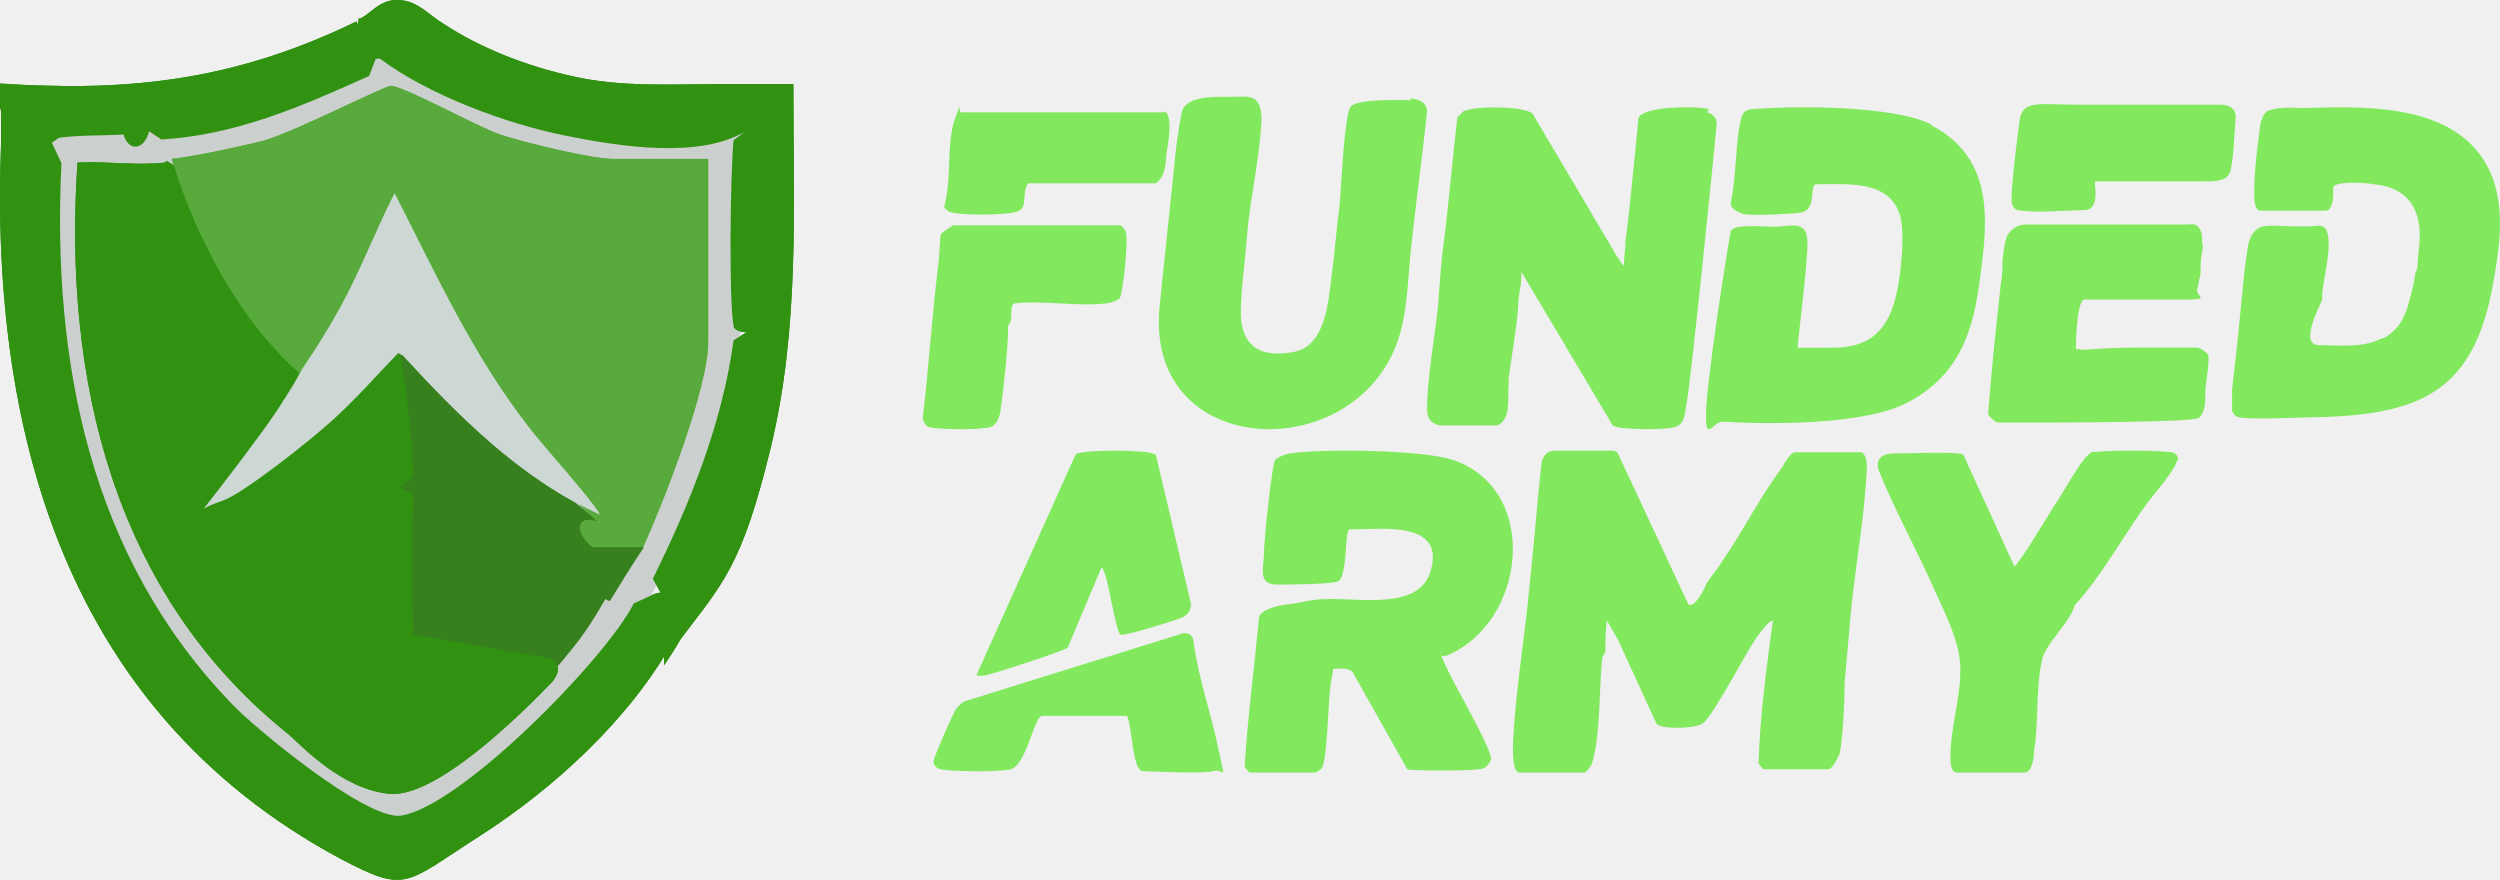
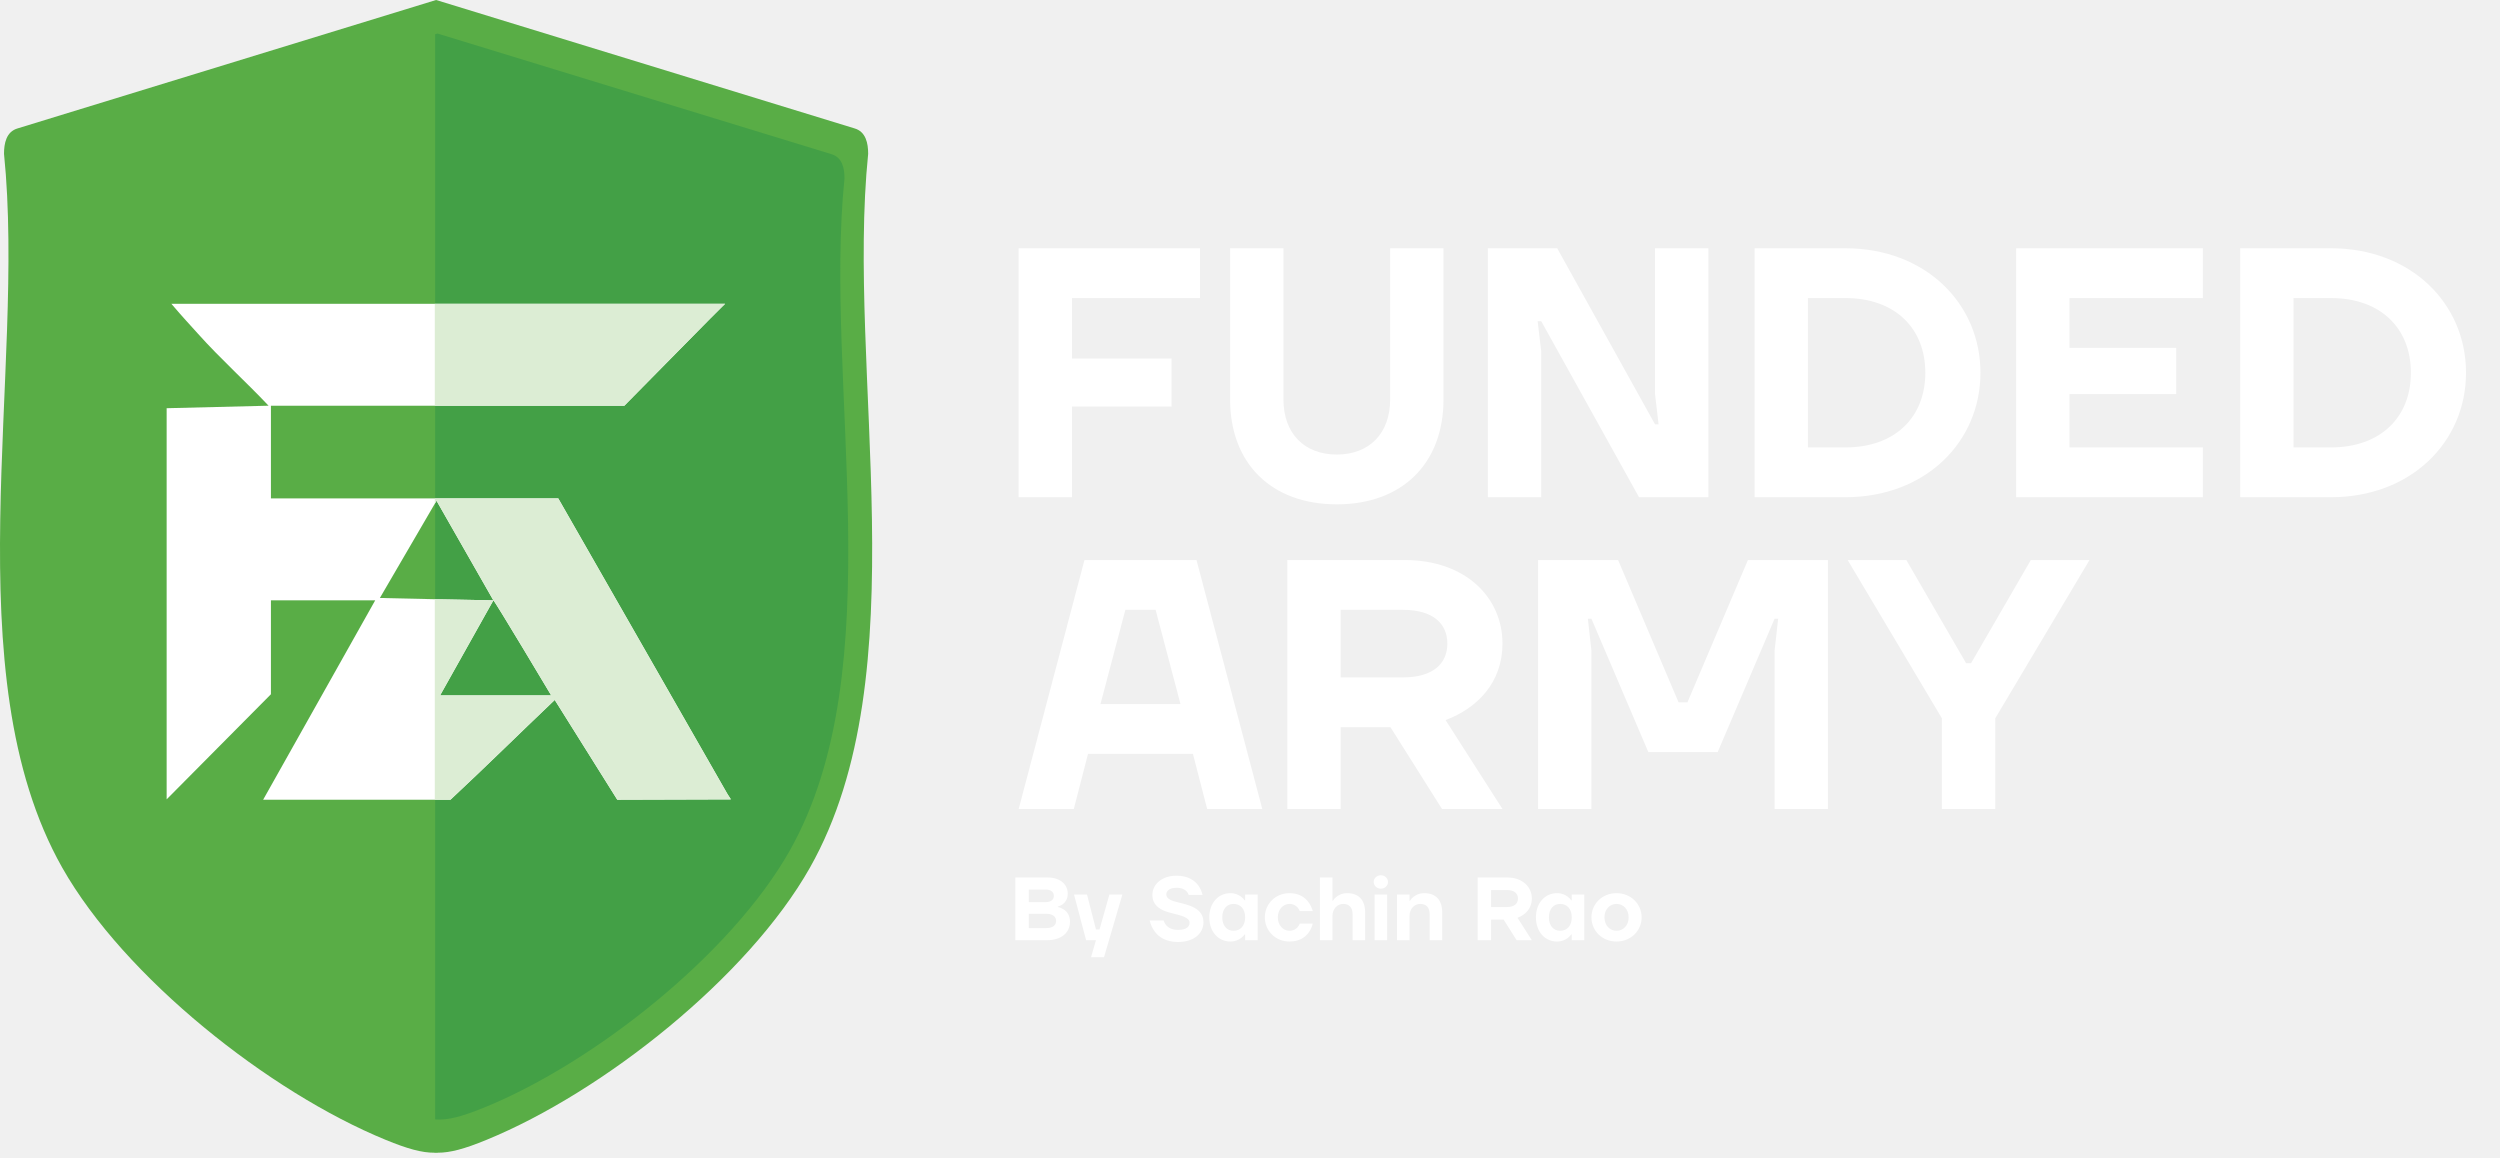
- <svg xmlns="http://www.w3.org/2000/svg" width="233" height="82" viewBox="0 0 233 82" fill="none">
-   <path d="M232.467 17.015C230.259 10.312 222.604 9.875 216.568 10.021C210.532 10.167 214.801 10.021 214.065 10.021C213.329 10.021 212.151 10.021 211.415 10.312C210.974 10.458 210.826 11.041 210.679 11.478C210.385 13.664 210.09 15.849 210.09 18.035C210.09 18.472 210.09 19.637 210.679 19.637H216.715C217.598 19.637 217.451 17.743 217.451 17.452C217.598 16.869 220.543 17.015 221.132 17.16C222.751 17.306 224.223 17.889 224.959 19.346C225.695 20.803 225.548 22.26 225.401 23.572C225.254 24.883 225.401 24.883 225.106 25.466C224.959 26.631 224.665 27.651 224.37 28.671C224.076 29.545 223.634 30.42 222.898 31.003C222.162 31.585 222.309 31.44 221.868 31.585C220.101 32.459 218.04 32.168 216.126 32.168C214.212 32.168 216.273 28.38 216.421 27.943C216.421 26.777 216.715 25.611 216.862 24.591C217.009 23.572 217.157 22.406 216.862 21.532C216.568 20.803 215.832 21.095 215.243 21.095H213.623C212.74 21.095 211.857 20.949 210.974 21.095C210.09 21.24 209.649 22.114 209.501 22.989L209.207 25.029L208.618 31.003L208.029 36.394V37.996C207.882 38.288 208.324 38.87 208.618 38.87C209.649 39.162 214.948 38.87 216.421 38.87C225.842 38.579 230.553 36.248 232.32 26.631C232.32 26.486 232.32 26.34 232.32 26.194C232.32 26.194 232.32 26.34 232.32 26.631C232.909 23.28 233.498 19.929 232.32 16.578L232.467 17.015Z" fill="#82E95F" />
-   <path d="M134.316 61.126C134.316 61.126 134.616 61.126 134.766 61.126C142.272 58.105 143.623 45.57 135.366 42.852C132.664 41.945 123.356 41.794 120.354 42.247C120.053 42.247 119.153 42.55 118.852 42.852C118.552 43.154 117.802 50.403 117.802 51.46C117.802 52.97 117.201 54.33 118.852 54.481C119.903 54.481 123.957 54.481 124.707 54.179C125.608 53.726 125.308 49.497 125.758 49.346C128.761 49.346 134.916 48.44 133.265 53.423C132.064 56.897 126.509 55.689 123.506 55.84C122.455 55.84 121.254 56.142 120.354 56.293C119.603 56.293 117.501 56.746 117.351 57.501C116.901 62.183 116.3 66.714 116 71.396C116 71.547 116.45 72 116.45 72H122.606C122.606 72 123.206 71.698 123.206 71.547C123.656 70.943 123.807 65.657 123.957 64.297C123.957 63.995 124.257 62.485 124.257 62.334C124.858 62.334 125.608 62.183 126.059 62.636L131.163 71.698C131.463 71.849 137.018 71.849 137.768 71.698C138.369 71.698 138.669 71.396 138.969 70.792C138.969 69.281 133.865 61.277 134.316 60.673V61.126Z" fill="#82E95F" />
-   <path d="M107.716 42.341L111 56.271C111 57.482 109.955 57.633 109.06 57.936C108.164 58.239 104.731 59.299 104.433 59.147C103.985 58.845 103.388 54.454 102.94 53.394C102.493 52.334 102.94 52.94 102.642 52.94L99.507 60.359C99.209 60.661 92.642 62.781 91.895 62.933C91.149 63.084 91.299 62.933 91 62.933L100.254 42.341C100.851 41.886 107.119 41.886 107.567 42.341H107.716Z" fill="#82E95F" />
-   <path d="M105.085 66.717H97.064C96.334 67.019 95.605 71.407 94.147 71.71C92.688 72.013 88.313 71.861 87.729 71.71C87.146 71.558 87 71.256 87 70.953C87 70.651 88.896 66.263 89.188 65.96C89.479 65.657 89.625 65.506 89.917 65.355L110.336 59C110.773 59 111.065 59.151 111.211 59.605C111.648 63.085 112.815 66.263 113.544 69.743C114.273 73.223 114.128 71.558 113.107 71.861C112.086 72.164 106.689 71.861 106.398 71.861C105.523 71.407 105.523 67.927 105.085 66.868V66.717Z" fill="#82E95F" />
-   <path d="M108.459 10.326C109.351 10.614 108.905 13.203 108.756 14.066C108.607 14.929 108.756 16.368 107.715 17.087H95.811C95.216 17.95 95.811 19.245 94.919 19.676C94.026 20.108 88.967 20.108 88.372 19.676C87.777 19.245 88.074 19.245 88.074 18.957C88.669 16.655 88.223 13.347 88.967 11.189C89.711 9.031 89.265 10.47 89.562 10.47H108.607L108.459 10.326Z" fill="#82E95F" />
-   <path d="M193.478 32.539C193.478 32.539 193.478 28.221 194.222 27.923C197.2 27.923 200.922 27.923 203.602 27.923C206.281 27.923 204.495 27.626 204.793 26.881C204.942 26.435 204.942 25.988 205.09 25.541C205.09 24.797 205.09 24.201 205.239 23.457C205.388 22.712 205.239 22.861 205.239 22.415C205.239 21.968 205.239 21.67 204.942 21.224C204.644 20.777 204.197 20.926 203.75 20.926H193.18C192.287 20.926 191.393 20.926 190.351 20.926C189.756 20.926 189.309 20.926 188.713 20.926C188.118 20.926 187.373 21.373 187.076 21.968C186.778 22.564 186.778 23.457 186.629 24.201C186.629 24.946 186.629 25.69 186.48 26.435C186.033 30.454 185.587 34.623 185.289 38.643C185.587 38.941 185.885 39.387 186.331 39.387C191.542 39.387 204.495 39.387 204.942 38.941C205.537 38.494 205.537 37.303 205.537 36.708C205.537 35.665 205.835 34.623 205.835 33.581C205.835 33.581 205.835 33.283 205.835 33.134C205.835 32.985 205.537 32.837 205.388 32.688C205.239 32.539 204.942 32.39 204.644 32.39C204.197 32.39 203.75 32.39 203.453 32.39C202.559 32.39 201.666 32.39 200.773 32.39C198.837 32.39 197.051 32.39 195.115 32.539C193.18 32.688 194.222 32.539 193.775 32.539C193.329 32.539 193.329 32.539 193.18 32.539H193.478Z" fill="#82E95F" />
-   <path d="M207.026 9.759C202.857 9.759 197.795 9.759 193.924 9.759C190.053 9.759 188.713 9.313 188.267 10.951C187.969 13.184 187.671 15.417 187.522 17.501C187.522 18.246 187.224 19.437 188.118 19.586C189.607 19.884 192.584 19.586 194.222 19.586C195.86 19.586 195.115 16.906 195.264 16.906C195.86 16.906 204.197 16.906 205.686 16.906C207.175 16.906 207.77 16.608 207.919 15.715C208.217 14.226 208.217 12.737 208.366 10.951C208.366 10.057 207.77 9.759 206.877 9.759H207.026Z" fill="#82E95F" />
-   <path d="M104.922 21.62C104.922 21.465 104.496 21 104.496 21H88.846C88.846 21 87.85 21.62 87.707 21.774C87.565 22.239 87.565 24.098 87.423 24.873C86.854 29.52 86.569 34.167 86 38.969C86 39.279 86.284 39.588 86.427 39.743C86.854 40.053 90.98 40.053 91.691 39.898C92.687 39.898 93.114 39.279 93.256 38.194C93.54 36.336 93.967 32.153 93.967 30.294C94.537 29.829 93.967 28.59 94.537 28.28C97.24 27.971 100.37 28.59 103.073 28.28C103.357 28.28 104.211 27.971 104.353 27.816C104.638 27.506 105.207 22.239 104.922 21.62Z" fill="#82E95F" />
-   <path d="M131.517 9.335C130.478 9.335 126.473 9.183 125.879 9.944C125.286 10.705 124.989 17.707 124.841 19.229C124.544 21.36 124.396 23.643 124.099 25.774C123.802 28.21 123.506 32.167 120.687 32.776C117.72 33.385 115.643 32.471 115.643 29.123C115.643 27.144 116.088 23.948 116.236 21.817C116.533 18.316 117.423 14.663 117.572 11.162C117.572 8.574 116.236 9.031 114.605 9.031C113.269 9.031 110.599 8.879 110.154 10.401C109.857 11.771 109.561 13.902 109.412 15.728L108.077 28.514C106.594 43.126 126.918 43.583 130.478 31.102C131.22 28.514 131.22 25.774 131.517 23.035C131.962 18.925 132.555 14.663 133 10.401C133 9.488 132.11 9.183 131.368 9.183L131.517 9.335Z" fill="#82E95F" />
-   <path d="M172.514 56.924C172.959 52.508 173.851 47.635 174 43.371C174 43.066 173.851 42.152 173.405 42.152H167.311C166.865 42.152 166.27 43.218 166.122 43.523C164.041 46.264 162.405 49.614 160.473 52.355C160.027 53.117 159.432 53.726 158.986 54.487C158.986 54.64 157.946 56.772 157.351 56.315L150.811 42.304C150.662 42 150.365 42 150.068 42C149.027 42 145.757 42 144.865 42C144.27 42 143.824 42.457 143.676 43.066C143.23 47.178 142.932 51.137 142.486 55.249C142.041 59.817 141.149 65.147 141 69.716C141 70.173 141 72 141.595 72H147.689C147.838 72 148.432 71.239 148.432 70.934C149.176 68.345 149.027 64.234 149.324 61.34C149.324 61.34 149.473 61.035 149.622 60.731C149.622 59.817 149.622 58.751 149.77 57.838L150.811 59.665L154.378 67.431C154.824 68.041 158.095 67.888 158.689 67.431C159.581 66.822 162.554 61.188 163.446 59.817C163.743 59.36 164.784 57.838 165.23 57.838C164.635 62.254 164.041 66.67 163.892 71.086C163.892 71.239 164.338 71.695 164.338 71.695H170.432C170.73 71.695 171.324 70.629 171.473 70.173C171.77 68.498 171.919 65.299 171.919 63.624L172.514 56.924C172.514 56.772 172.514 56.619 172.514 56.467V56.924Z" fill="#82E95F" />
-   <path d="M0.376 10.302L0.97 8.221C1.416 7.775 13.302 8.072 13.896 8.518C14.491 8.964 15.085 11.789 13.896 12.235C13.451 14.019 11.965 14.168 11.519 12.533C9.29 12.681 6.913 12.533 4.685 12.979L5.725 15.209C4.833 33.794 8.399 51.934 21.622 65.612C23.554 67.694 34.102 76.466 37.371 76.02C43.017 75.128 56.537 61.301 59.063 56.245L60.994 55.353C62.777 54.759 63.371 56.245 62.777 59.665C58.766 66.951 51.634 73.493 44.651 77.953C37.668 82.414 37.965 83.306 31.725 80.035C5.428 65.91 -1.407 38.849 0.227 10.6L0.376 10.302Z" fill="#309210" />
-   <path d="M203 42.864C203 42.263 202.542 42.113 201.931 42.113C200.71 41.962 196.588 41.962 195.366 42.113C194.908 42.113 194.908 42.113 194.603 42.413C193.839 43.014 192.16 46.168 191.396 47.219C190.938 47.97 188.038 52.776 187.732 52.776L182.999 42.413C182.846 42.263 182.541 42.263 182.388 42.263C181.167 42.113 177.808 42.263 176.587 42.263C175.671 42.263 174.755 42.563 175.06 43.765C176.587 47.519 178.572 51.124 180.251 54.879C181.32 57.282 182.846 60.135 182.694 62.688C182.694 65.091 181.778 67.945 181.778 70.498C181.778 70.949 181.778 72 182.388 72H188.648C189.412 72 189.564 70.648 189.564 70.047C190.022 67.494 189.717 64.04 190.328 61.487C190.633 59.985 192.923 58.032 193.381 56.38C195.671 53.977 198.114 49.622 200.099 46.919C200.557 46.318 202.847 43.614 202.847 43.014L203 42.864Z" fill="#82E95F" />
-   <path d="M180.024 11.61C176.523 9.852 167.695 9.852 163.738 10.145C162.216 10.145 162.368 10.731 162.064 12.05C161.759 14.247 161.759 16.737 161.303 18.934C161.303 19.52 162.064 19.813 162.52 19.96C163.586 20.106 166.782 19.96 167.847 19.813C169.37 19.52 168.609 17.323 169.217 17.177C172.261 17.177 176.219 16.737 177.132 20.253C177.437 21.718 177.284 23.622 177.132 25.087C176.828 27.431 176.371 30.36 174.088 31.679C172.718 32.411 171.5 32.411 170.131 32.411C168.761 32.411 167.543 32.411 167.543 32.411C167.543 31.679 168.456 24.94 168.456 22.597C168.456 20.399 166.782 21.132 165.412 21.132C164.347 21.132 161.455 20.839 161.303 21.571C160.846 24.061 159.172 34.755 159.019 38.124C158.867 41.493 159.628 39.296 160.542 39.296C165.108 39.589 173.784 39.589 177.741 37.538C182.764 34.901 183.981 30.653 184.59 25.526C185.351 20.106 185.656 14.54 179.872 11.61H180.024Z" fill="#82E95F" />
-   <path d="M33.585 1.724C34.79 1.127 35.543 -0.365 37.801 0.082C39.157 0.381 40.06 1.425 41.265 2.171C44.879 4.558 49.246 6.2 53.312 7.095C57.83 8.139 62.498 7.841 67.016 7.841H73.943C73.943 19.18 74.545 30.519 71.835 41.709C69.124 52.899 67.317 54.391 63.402 59.613C63.402 59.613 63.1 60.21 61.896 62V60.508C61.896 59.464 61.745 58.568 61.595 55.286L60.842 53.943C64.305 46.931 67.317 39.471 68.371 31.713L69.576 30.967C69.124 30.967 68.371 30.817 68.371 30.37C67.919 28.132 68.07 15.898 68.371 13.063L69.576 12.168C65.359 14.853 57.679 13.66 52.559 12.615C47.439 11.571 40.211 9.034 35.392 5.454C33.585 5.752 32.23 4.708 33.736 3.812C32.38 4.111 33.284 3.216 33.434 1.724H33.585Z" fill="#309210" />
-   <path d="M33.213 2C33.809 3.128 34.553 4.538 35 5.526L34.404 7.077C28.149 9.897 22.043 12.577 15.043 13L13.553 12.013C12.957 11.308 12.66 9.051 11.915 8.91C10.872 8.628 2.34 15.5 1 15.5C-0.34 15.5 0.298 9.474 0 10.18C0 9.474 0 8.628 0 7.782C12.362 8.628 22.192 7.359 33.213 2Z" fill="#309210" />
-   <path d="M159.254 10.164C158.21 9.869 152.989 9.869 152.691 11.048C152.691 11.343 151.646 21.957 151.497 22.399C151.497 23.137 151.348 24.021 151.348 24.758C151.05 24.463 151.199 24.611 150.602 23.726L142.845 10.606C142.099 9.869 137.624 9.869 136.58 10.311C136.282 10.311 136.133 10.754 135.834 10.901C135.387 14.586 135.088 18.272 134.641 21.957C134.343 24.021 134.193 26.085 134.044 28.296C133.746 31.392 133 35.225 133 38.173C133 39.057 133.447 39.5 134.193 39.647C134.939 39.647 139.116 39.647 139.564 39.647C140.906 39.057 140.459 36.994 140.608 35.814V35.225C140.906 33.013 141.354 30.655 141.503 28.443C141.503 27.412 141.801 26.822 141.801 25.348L150.304 39.647C150.751 40.089 155.376 40.089 156.122 39.794C157.017 39.5 157.017 38.615 157.166 37.731C157.613 35.52 159.851 13.26 160 11.491C160 10.901 159.552 10.606 159.105 10.459L159.254 10.164Z" fill="#82E95F" />
-   <path d="M35.113 5.237C37.501 4.194 39.591 6.877 41.83 7.772C50.34 11.648 59.744 12.84 69 11.946V30.729C69 36.692 64.074 49.661 60.939 55.028C57.356 61.289 52.131 67.252 46.309 71.575C44.816 72.619 38.845 76.644 37.501 76.942C35.411 77.538 28.992 73.364 27.051 71.874C7.645 57.861 2.868 35.499 4.211 12.542C6.45 12.393 8.69 12.244 10.929 12.095C11.675 12.095 12.571 12.095 13.467 12.095C23.618 11.349 26.454 9.113 34.963 5.386L35.113 5.237Z" fill="#CBCFCD" />
-   <path d="M15.539 15L17.202 16.051C19.471 22.354 22.646 28.207 27.636 32.86L27.939 34.811L28.695 36.161C27.183 39.313 25.217 42.014 22.646 44.566C27.636 41.264 31.719 37.062 35.802 32.559L37.314 33.01C37.919 36.762 38.372 40.514 38.524 44.416L37.314 45.466L38.524 46.067C38.372 50.419 38.372 54.771 38.524 59.124C42.606 59.874 46.689 60.624 50.621 61.225C51.982 61.525 52.435 62.275 51.528 63.476C48.655 66.478 40.641 74.432 36.255 73.982C31.87 73.531 28.241 69.629 26.88 68.429C10.549 55.372 5.861 35.261 7.222 15.15C9.793 15 12.666 15.45 15.388 15.15L15.539 15Z" fill="#309210" />
-   <path d="M16 14.813C18.515 14.511 21.917 13.754 24.432 13.148C26.947 12.542 35.822 8 36.414 8C37.598 8 44.402 11.785 46.621 12.542C48.84 13.299 55.201 14.813 57.124 14.813H66V31.922C66 36.162 61.858 46.761 59.935 51C59.343 51 55.349 51 55.201 51C53.574 49.637 53.574 47.972 55.645 48.578C47.657 41.31 41.444 32.225 36.858 21.172C34.935 25.866 32.864 30.409 29.905 34.496L28.278 35.102C22.361 30.106 18.219 22.081 16 14.813Z" fill="#58AA3C" />
-   <path d="M49.275 51.848C51.641 52.601 54.155 53.204 56.669 53.656C56.225 52.451 56.965 52.149 58 53.053C55.338 57.725 54.894 58.78 51.197 63C49.571 62.548 38.183 60.287 37.444 59.232C36.704 58.178 37.148 47.477 37 44.916C38.035 43.559 39.81 43.71 42.176 45.368C44.394 46.423 49.127 49.587 49.275 51.848Z" fill="#37801E" />
-   <path d="M55.653 48.484C56.103 48.784 57.152 49.386 57.452 49.536C59.401 50.588 58.501 49.987 60 51.039C59.251 52.092 57.302 55.248 56.852 56C56.702 56 56.553 56 56.103 55.549C53.855 54.346 51.906 53.444 49.508 52.242C45.461 49.987 41.713 48.033 37.067 45.477C37.067 41.418 36.917 40.216 37.067 33L39.165 33.451C44.261 38.863 49.807 43.824 55.653 48.484Z" fill="#37801E" />
-   <path d="M56 48C48.431 44.601 42.679 38.69 37.23 32.778C34.808 35.291 33.294 37.064 31.024 39.133C28.753 41.202 22.547 46.079 20.73 46.67C18.914 47.261 18.762 47.705 19.217 47.113C20.276 45.783 24.363 40.463 25.726 38.394C27.088 36.325 27.694 35.291 28.148 34.404C29.358 32.631 30.57 30.709 31.629 28.788C33.597 25.241 34.959 21.547 36.776 18C40.712 25.685 44.042 33.074 49.34 39.872C50.702 41.645 55.243 46.67 55.849 47.852L56 48Z" fill="#CDD7D3" />
-   <path d="M0.376 10.302L0.97 8.221C1.416 7.775 13.302 8.072 13.896 8.518C14.491 8.964 15.085 11.789 13.896 12.235C13.451 14.019 11.965 14.168 11.519 12.533C9.29 12.681 6.913 12.533 4.685 12.979L5.725 15.209C4.833 33.794 8.399 51.934 21.622 65.612C23.554 67.694 34.102 76.466 37.371 76.02C43.017 75.128 56.537 61.301 59.063 56.245L60.994 55.353C62.777 54.759 63.371 56.245 62.777 59.665C58.766 66.951 51.634 73.493 44.651 77.953C37.668 82.414 37.965 83.306 31.725 80.035C5.428 65.91 -1.407 38.849 0.227 10.6L0.376 10.302Z" fill="#309210" />
-   <path d="M33.585 1.724C34.79 1.127 35.543 -0.365 37.801 0.082C39.157 0.381 40.06 1.425 41.265 2.171C44.879 4.558 49.246 6.2 53.312 7.095C57.83 8.139 62.498 7.841 67.016 7.841H73.943C73.943 19.18 74.545 30.519 71.835 41.709C69.124 52.899 67.317 54.391 63.402 59.613C63.402 59.613 63.1 60.21 61.896 62V60.508C61.896 59.464 61.745 58.568 61.595 55.286L60.842 53.943C64.305 46.931 67.317 39.471 68.371 31.713L69.576 30.967C69.124 30.967 68.371 30.817 68.371 30.37C67.919 28.132 68.07 15.898 68.371 13.063L69.576 12.168C65.359 14.853 57.679 13.66 52.559 12.615C47.439 11.571 40.211 9.034 35.392 5.454C33.585 5.752 32.23 4.708 33.736 3.812C32.38 4.111 33.284 3.216 33.434 1.724H33.585Z" fill="#309210" />
-   <path d="M33.213 2C33.809 3.128 34.553 4.538 35 5.526L34.404 7.077C28.149 9.897 22.043 12.577 15.043 13L13.553 12.013C12.957 11.308 12.66 9.051 11.915 8.91C10.872 8.628 2.34 15.5 1 15.5C-0.34 15.5 0.298 9.474 0 10.18C0 9.474 0 8.628 0 7.782C12.362 8.628 22.192 7.359 33.213 2Z" fill="#309210" />
-   <path d="M15.539 15L17.202 16.051C19.471 22.354 22.646 28.207 27.636 32.86L27.939 34.811L28.695 36.161C27.183 39.313 25.217 42.014 22.646 44.566C27.636 41.264 31.719 37.062 35.802 32.559L37.314 33.01C37.919 36.762 38.372 40.514 38.524 44.416L37.314 45.466L38.524 46.067C38.372 50.419 38.372 54.771 38.524 59.124C42.606 59.874 46.689 60.624 50.621 61.225C51.982 61.525 52.435 62.275 51.528 63.476C48.655 66.478 40.641 74.432 36.255 73.982C31.87 73.531 28.241 69.629 26.88 68.429C10.549 55.372 5.861 35.261 7.222 15.15C9.793 15 12.666 15.45 15.388 15.15L15.539 15Z" fill="#309210" />
-   <path d="M16 14.813C18.515 14.511 21.917 13.754 24.432 13.148C26.947 12.542 35.822 8 36.414 8C37.598 8 44.402 11.785 46.621 12.542C48.84 13.299 55.201 14.813 57.124 14.813H66V31.922C66 36.162 61.858 46.761 59.935 51C59.343 51 55.349 51 55.201 51C53.574 49.637 53.574 47.972 55.645 48.578C47.657 41.31 41.444 32.225 36.858 21.172C34.935 25.866 32.864 30.409 29.905 34.496L28.278 35.102C22.361 30.106 18.219 22.081 16 14.813Z" fill="#58AA3C" />
-   <path d="M56 48C48.431 44.601 42.679 38.69 37.23 32.778C34.808 35.291 33.294 37.064 31.024 39.133C28.753 41.202 22.547 46.079 20.73 46.67C18.914 47.261 18.762 47.705 19.217 47.113C20.276 45.783 24.363 40.463 25.726 38.394C27.088 36.325 27.694 35.291 28.148 34.404C29.358 32.631 30.57 30.709 31.629 28.788C33.597 25.241 34.959 21.547 36.776 18C40.712 25.685 44.042 33.074 49.34 39.872C50.702 41.645 55.243 46.67 55.849 47.852L56 48Z" fill="#CDD7D3" />
+ <svg xmlns="http://www.w3.org/2000/svg" width="216" height="100" viewBox="0 0 216 100" fill="none">
+   <path d="M75.009 13.292C75.009 12.385 74.815 11.372 73.823 11.091L37.681 0H37.678H37.675L1.533 11.091C0.541 11.372 0.347 12.385 0.347 13.292C2.268 32.108 -4.119 58.151 5.375 74.961C10.748 84.455 23.263 94.36 33.317 98.481C35.223 99.264 36.451 99.602 37.551 99.595V99.603C37.593 99.606 37.637 99.597 37.678 99.599C37.719 99.599 37.765 99.606 37.805 99.603V99.595C38.906 99.6 40.133 99.264 42.039 98.481C52.093 94.36 64.61 84.455 69.981 74.961C79.475 58.153 73.089 32.108 75.009 13.292Z" fill="#59AD46" />
+   <path d="M72.964 15.416C72.964 14.542 72.782 13.607 71.847 13.323L37.801 2.897L37.598 2.958V96.718C38.715 96.799 39.914 96.474 41.907 95.662C51.379 91.78 63.166 82.451 68.228 73.507C77.171 57.654 71.155 33.141 72.964 15.419V15.416Z" fill="#43A046" />
+   <path d="M88.009 42.96V21.45H103.681V25.752H92.618V30.976H101.223V35.124H92.618V42.96H88.009ZM106.281 34.51V21.45H110.89V34.51C110.89 37.46 112.703 39.273 115.5 39.273C118.296 39.273 120.109 37.46 120.109 34.51V21.45H124.718V34.51C124.718 40.041 121.154 43.575 115.5 43.575C109.846 43.575 106.281 40.041 106.281 34.51ZM128.551 42.96V21.45H134.543L142.994 36.661H143.301L142.994 34.049V21.45H147.603V42.96H141.611L133.161 27.749H132.853L133.161 30.361V42.96H128.551ZM151.598 42.96V21.45H159.434C166.348 21.45 171.111 26.213 171.111 32.205C171.111 38.197 166.348 42.96 159.434 42.96H151.598ZM156.207 38.658H159.434C163.736 38.658 166.348 36.046 166.348 32.205C166.348 28.364 163.736 25.752 159.434 25.752H156.207V38.658ZM174.195 42.96V21.45H190.328V25.752H178.804V30.054H188.023V34.049H178.804V38.658H190.328V42.96H174.195ZM193.551 42.96V21.45H201.387C208.301 21.45 213.064 26.213 213.064 32.205C213.064 38.197 208.301 42.96 201.387 42.96H193.551ZM198.16 38.658H201.387C205.689 38.658 208.301 36.046 208.301 32.205C208.301 28.364 205.689 25.752 201.387 25.752H198.16V38.658Z" fill="white" />
+   <path d="M88.013 69.898L93.698 48.387H103.378L109.062 69.898H104.299L103.07 65.135H94.005L92.776 69.898H88.013ZM95.081 60.833H101.995L99.844 52.689H97.232L95.081 60.833ZM111.223 69.898V48.387H121.364C126.618 48.387 129.814 51.614 129.814 55.609C129.814 58.958 127.663 61.171 124.898 62.215L129.814 69.898H124.59L120.135 62.83H115.833V69.898H111.223ZM115.833 58.528H121.21C123.822 58.528 125.051 57.33 125.051 55.609C125.051 53.888 123.822 52.689 121.21 52.689H115.833V58.528ZM132.89 69.898V48.387H139.804L145.028 60.679H145.796L151.02 48.387H157.934V69.898H153.324V56.223L153.632 53.458H153.324L148.408 64.981H142.416L137.499 53.458H137.192L137.499 56.223V69.898H132.89ZM159.637 48.387H164.707L169.87 57.299H170.3L175.463 48.387H180.533L172.39 62.062V69.898H167.78V62.062L159.637 48.387Z" fill="white" />
+   <path d="M87.726 81.233V75.815H90.512C91.626 75.815 92.253 76.434 92.253 77.208C92.253 77.673 92.037 77.959 91.828 78.121C91.696 78.214 91.557 78.284 91.402 78.33V78.369C91.595 78.408 91.766 78.485 91.92 78.586C92.191 78.764 92.447 79.089 92.447 79.646C92.447 80.536 91.75 81.233 90.473 81.233H87.726ZM88.887 77.944H90.357C90.821 77.944 91.054 77.711 91.054 77.402C91.054 77.092 90.821 76.86 90.357 76.86H88.887V77.944ZM88.887 80.188H90.396C90.984 80.188 91.247 79.917 91.247 79.569C91.247 79.22 90.984 78.95 90.396 78.95H88.887V80.188ZM92.795 77.286H93.917L94.691 80.304H95L95.852 77.286H96.974L95.387 82.703H94.265L94.691 81.233H93.84L92.795 77.286ZM99.335 79.53H100.535C100.581 79.685 100.658 79.824 100.759 79.94C100.937 80.149 101.247 80.343 101.773 80.343C102.508 80.343 102.779 80.072 102.779 79.724C102.779 79.244 101.982 79.089 101.177 78.88C100.364 78.686 99.567 78.292 99.567 77.324C99.567 76.434 100.341 75.66 101.657 75.66C102.663 75.66 103.22 76.086 103.53 76.496C103.708 76.744 103.832 77.022 103.901 77.324H102.702C102.671 77.208 102.609 77.108 102.524 77.015C102.377 76.86 102.121 76.705 101.657 76.705C101.038 76.705 100.767 76.976 100.767 77.286C100.767 77.649 101.216 77.835 101.788 77.967C102.717 78.191 103.979 78.462 103.979 79.685C103.979 80.59 103.228 81.388 101.773 81.388C100.713 81.388 100.078 80.931 99.753 80.459C99.552 80.188 99.412 79.878 99.335 79.53ZM104.483 79.259C104.483 77.982 105.295 77.169 106.302 77.169C106.735 77.169 107.029 77.324 107.238 77.479C107.354 77.572 107.455 77.673 107.54 77.789H107.579V77.286H108.662V81.233H107.579V80.73H107.54C107.455 80.846 107.354 80.946 107.238 81.039C107.029 81.194 106.735 81.349 106.302 81.349C105.295 81.349 104.483 80.536 104.483 79.259ZM105.605 79.259C105.605 80.002 106.023 80.42 106.572 80.42C107.161 80.42 107.579 80.002 107.579 79.259C107.579 78.516 107.161 78.098 106.572 78.098C106.023 78.098 105.605 78.516 105.605 79.259ZM109.281 79.259C109.281 78.098 110.202 77.169 111.41 77.169C112.253 77.169 112.764 77.549 113.05 77.944C113.221 78.168 113.344 78.431 113.422 78.717H112.3C112.253 78.601 112.191 78.501 112.114 78.408C111.967 78.253 111.758 78.098 111.41 78.098C110.876 78.098 110.403 78.563 110.403 79.259C110.403 79.956 110.876 80.42 111.41 80.42C111.758 80.42 111.967 80.265 112.114 80.111C112.191 80.018 112.253 79.917 112.3 79.801H113.422C113.352 80.087 113.236 80.35 113.066 80.575C112.779 80.969 112.276 81.349 111.41 81.349C110.202 81.349 109.281 80.42 109.281 79.259ZM114.041 81.233V75.815H115.124V77.827H115.163C115.232 77.704 115.333 77.595 115.449 77.502C115.658 77.34 115.944 77.169 116.401 77.169C117.368 77.169 117.949 77.742 117.949 78.834V81.233H116.865V78.988C116.865 78.4 116.556 78.098 116.053 78.098C115.55 78.098 115.124 78.524 115.124 79.143V81.233H114.041ZM118.687 76.202C118.687 75.892 118.958 75.622 119.306 75.622C119.654 75.622 119.925 75.892 119.925 76.202C119.925 76.512 119.654 76.783 119.306 76.783C118.958 76.783 118.687 76.512 118.687 76.202ZM118.764 81.233V77.286H119.848V81.233H118.764ZM120.699 81.233V77.286H121.783V77.827H121.821C121.891 77.704 121.992 77.595 122.108 77.502C122.317 77.34 122.603 77.169 123.06 77.169C124.027 77.169 124.607 77.742 124.607 78.834V81.233H123.524V78.988C123.524 78.4 123.214 78.098 122.711 78.098C122.208 78.098 121.783 78.524 121.783 79.143V81.233H120.699ZM127.669 81.233V75.815H130.223C131.547 75.815 132.352 76.628 132.352 77.634C132.352 78.478 131.81 79.035 131.113 79.298L132.352 81.233H131.036L129.914 79.453H128.83V81.233H127.669ZM128.83 78.369H130.185C130.842 78.369 131.152 78.067 131.152 77.634C131.152 77.201 130.842 76.899 130.185 76.899H128.83V78.369ZM132.704 79.259C132.704 77.982 133.517 77.169 134.523 77.169C134.956 77.169 135.25 77.324 135.459 77.479C135.575 77.572 135.676 77.673 135.761 77.789H135.8V77.286H136.883V81.233H135.8V80.73H135.761C135.676 80.846 135.575 80.946 135.459 81.039C135.25 81.194 134.956 81.349 134.523 81.349C133.517 81.349 132.704 80.536 132.704 79.259ZM133.826 79.259C133.826 80.002 134.244 80.42 134.794 80.42C135.382 80.42 135.8 80.002 135.8 79.259C135.8 78.516 135.382 78.098 134.794 78.098C134.244 78.098 133.826 78.516 133.826 79.259ZM137.502 79.259C137.502 78.098 138.423 77.169 139.67 77.169C140.9 77.169 141.837 78.098 141.837 79.259C141.837 80.42 140.9 81.349 139.67 81.349C138.423 81.349 137.502 80.42 137.502 79.259ZM138.625 79.259C138.625 79.956 139.089 80.42 139.67 80.42C140.25 80.42 140.714 79.956 140.714 79.259C140.714 78.563 140.25 78.098 139.67 78.098C139.089 78.098 138.625 78.563 138.625 79.259Z" fill="white" />
+   <path d="M48.235 43.063H23.408V35.053H53.943L61.403 27.486L62.649 26.246H14.803C15.851 27.475 16.377 28.022 17.107 28.837C19.04 30.997 21.223 32.953 23.204 35.053L14.906 35.257L14.398 35.27V69.064L23.408 59.983V51.871H32.417L22.736 69.095H23.509H38.921C41.936 66.284 44.824 63.431 47.93 60.475L53.333 69.095L63.149 69.065L62.85 68.603L48.235 43.065V43.063ZM38.023 60.083L42.629 51.869C40.979 51.846 33.586 51.692 32.822 51.665L37.716 43.266L42.627 51.869C42.745 51.903 47.624 60.083 47.624 60.083H38.021H38.023Z" fill="white" />
+   <mask id="mask0_643_4010" style="mask-type:luminance" maskUnits="userSpaceOnUse" x="14" y="26" width="50" height="44">
+     <path d="M48.235 43.063H23.408V35.053H53.943L61.403 27.486L62.649 26.246H14.803C15.851 27.475 16.377 28.022 17.107 28.837C19.04 30.997 21.223 32.953 23.204 35.053L14.906 35.257L14.398 35.27V69.064L23.408 59.983V51.871H32.417L22.736 69.095H23.509H38.921C41.936 66.284 44.824 63.431 47.93 60.475L53.333 69.095L63.149 69.065L62.85 68.603L48.235 43.065V43.063ZM38.023 60.083L42.629 51.869C40.979 51.846 33.586 51.692 32.822 51.665L37.716 43.266L42.627 51.869C42.745 51.903 47.624 60.083 47.624 60.083H38.021H38.023Z" fill="white" />
+   </mask>
+   <g mask="url(#mask0_643_4010)">
+     <path d="M66.913 19.366H37.566V77.804H66.913V19.366Z" fill="#DCEDD4" />
+   </g>
</svg>
